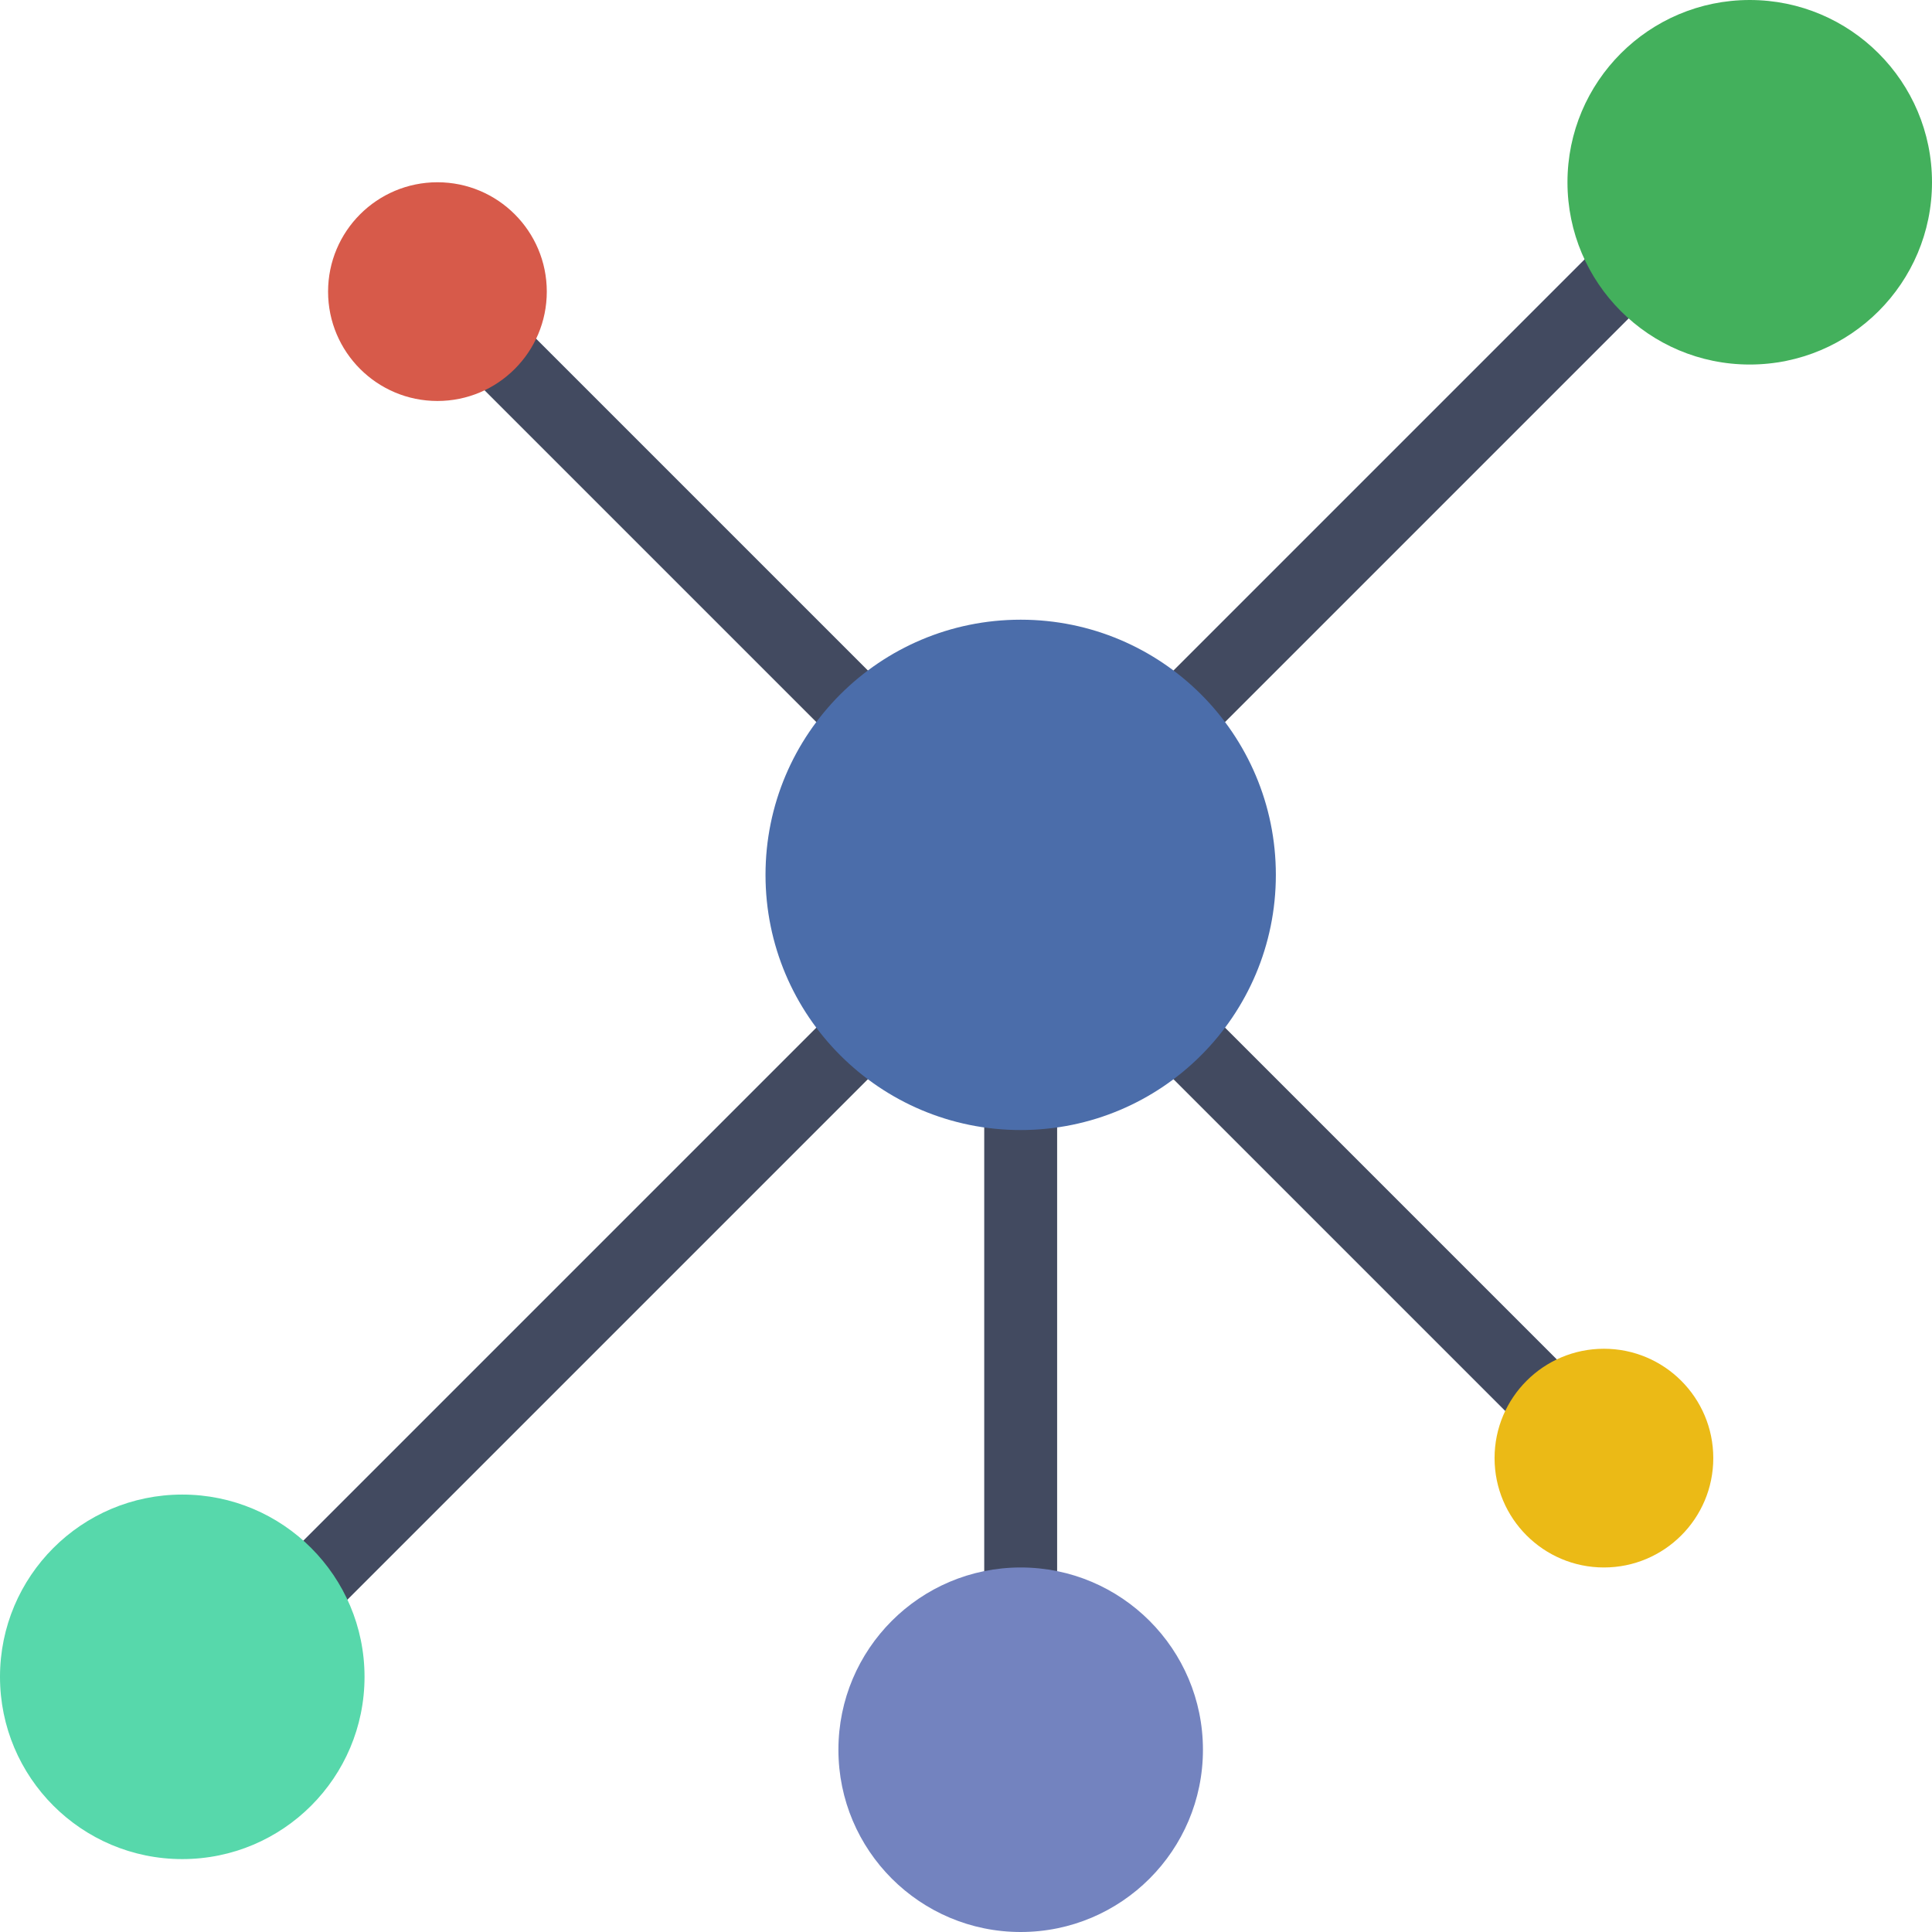
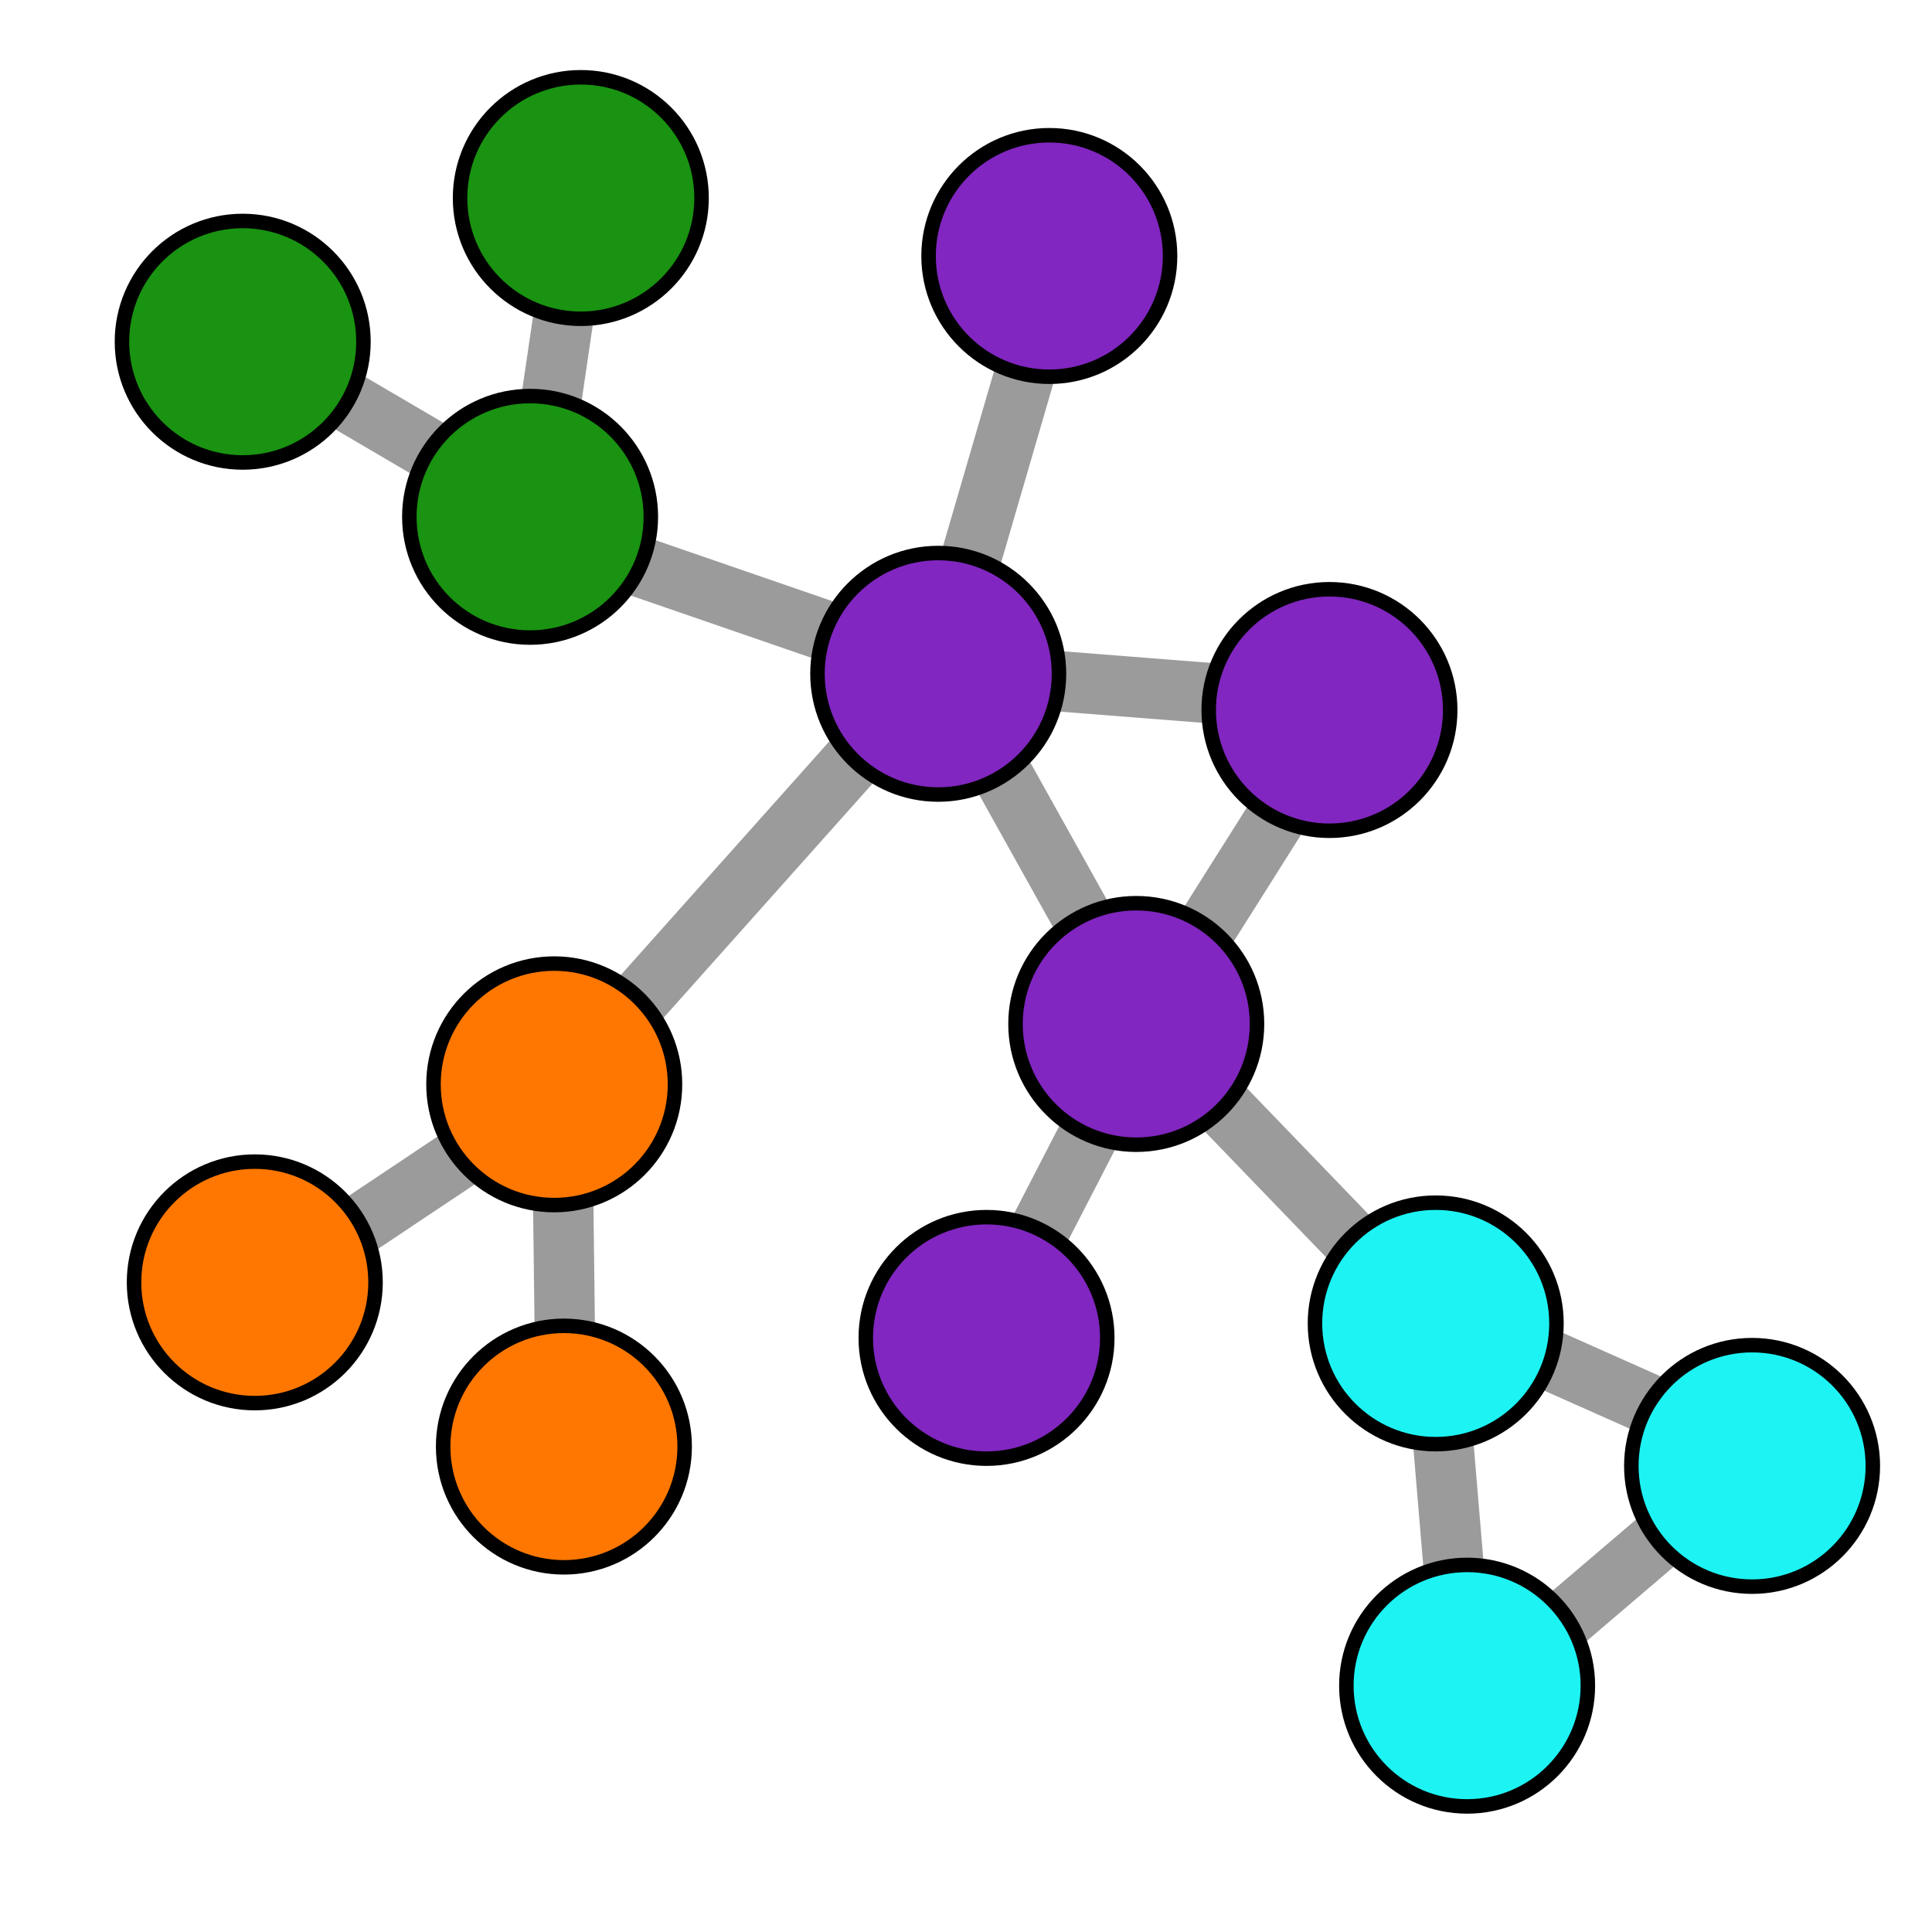
- <svg xmlns="http://www.w3.org/2000/svg" version="1.1" id="Capa_1" x="0px" y="0px" viewBox="0 0 53 53" style="enable-background:new 0 0 53 53;" xml:space="preserve">
-   <rect x="27" y="28" style="fill:#424A60;" width="2" height="18" />
-   <rect x="37.5" y="2.893" transform="matrix(0.7071 0.7071 -0.7071 0.7071 20.8223 -23.2696)" style="fill:#424A60;" width="2" height="21.213" />
-   <rect x="15" y="21.858" transform="matrix(0.7071 0.7071 -0.7071 0.7071 30.1421 -0.7696)" style="fill:#424A60;" width="2" height="28.284" />
-   <rect x="10.722" y="13.5" transform="matrix(0.7071 0.7071 -0.7071 0.7071 15.6716 -8.8345)" style="fill:#424A60;" width="15.556" height="2" />
-   <rect x="26.893" y="32.5" transform="matrix(0.7071 0.7071 -0.7071 0.7071 34.6716 -16.7046)" style="fill:#424A60;" width="21.213" height="2" />
-   <circle style="fill:#43B05C;" cx="48" cy="5" r="5" />
-   <circle style="fill:#7383BF;" cx="28" cy="48" r="5" />
-   <circle style="fill:#57D8AB;" cx="5" cy="46" r="5" />
-   <circle style="fill:#D75A4A;" cx="12" cy="8" r="3" />
-   <circle style="fill:#EBBA16;" cx="44" cy="40" r="3" />
-   <circle style="fill:#4B6DAA;" cx="28" cy="24" r="7" />
-   <g>
- </g>
-   <g>
- </g>
-   <g>
- </g>
-   <g>
- </g>
-   <g>
- </g>
-   <g>
- </g>
-   <g>
- </g>
-   <g>
- </g>
-   <g>
- </g>
-   <g>
- </g>
-   <g>
- </g>
-   <g>
- </g>
-   <g>
- </g>
-   <g>
- </g>
-   <g>
- </g>
+ <svg xmlns="http://www.w3.org/2000/svg" width="800" height="800">
+   <g class="layer">
+     <line fill="none" id="svg_35" stroke="#9b9b9b" stroke-width="25" transform="rotate(27.6562 442.5 486)" x1="442" x2="443" y1="406.651" y2="565.349" />
+     <line fill="none" id="svg_16" stroke="#9b9b9b" stroke-width="25" x1="241" x2="221" y1="79" y2="215" />
+     <line fill="none" id="svg_21" points="null" stroke="#9b9b9b" stroke-width="25" transform="matrix(1 0 0 1 0 0) rotate(-12.2577 415.058 186.527)" x1="448.789" x2="381.327" y1="124.424" y2="248.63" />
+     <line fill="none" id="svg_22" stroke="#9b9b9b" stroke-width="25" transform="rotate(-28.8108 432.961 352.747)" x1="432.461" x2="433.461" y1="266.666" y2="438.827" />
+     <line fill="none" id="svg_23" stroke="#9b9b9b" stroke-width="25" transform="rotate(-59.1963 168.023 180.423)" x1="167.523" x2="168.523" y1="109.762" y2="251.084" />
+     <circle cx="240.5" cy="82" fill="#199311" id="svg_7" r="50" stroke="#000000" stroke-width="6" />
+     <circle cx="100.5" cy="141.5" fill="#199311" id="svg_1" r="50" stroke="#000000" stroke-width="6" />
+     <line fill="none" id="svg_24" stroke="#9b9b9b" stroke-width="25" transform="rotate(-70.6795 306.5 249)" x1="306" x2="307" y1="153.5" y2="344.5" />
+     <circle cx="219.5" cy="214" fill="#199311" id="svg_8" r="50" stroke="#000000" stroke-width="6" />
+     <line fill="none" id="svg_25" stroke="#9b9b9b" stroke-width="25" transform="rotate(16.1439 308.483 364.88)" x1="364.409" x2="252.558" y1="248.144" y2="481.616" />
+     <circle cx="434.5" cy="106" fill="#8126c0" id="svg_11" r="50" stroke="#000000" stroke-width="6" transform="matrix(1 0 0 1 0 0)" />
+     <line fill="none" id="svg_26" stroke="#9b9b9b" stroke-width="25" transform="rotate(56.7396 180.493 486.116)" x1="179.993" x2="180.993" y1="424.401" y2="547.83" />
+     <circle cx="105.5" cy="531" fill="#ff7700" id="svg_14" r="50" stroke="#000000" stroke-width="6" />
+     <line fill="none" id="svg_27" stroke="#9b9b9b" stroke-width="25" x1="232.672" x2="234.328" y1="453.503" y2="588.497" />
+     <circle cx="233.5" cy="599" fill="#ff7700" id="svg_2" r="50" stroke="#000000" stroke-width="6" />
+     <circle cx="229.5" cy="449" fill="#ff7700" id="svg_13" r="50" stroke="#000000" stroke-width="6" />
+     <line fill="none" id="svg_28" stroke="#9b9b9b" stroke-width="25" transform="rotate(94.8181 477.571 285.163)" x1="477.071" x2="478.071" y1="199.628" y2="370.698" />
+     <line fill="none" id="svg_29" stroke="#9b9b9b" stroke-width="25" transform="rotate(32.6163 512.86 363.23)" x1="512.36" x2="513.36" y1="283.882" y2="442.579" />
+     <circle cx="550.5" cy="294" fill="#8126c0" id="svg_3" r="50" stroke="#000000" stroke-width="6" />
+     <line fill="none" id="svg_30" stroke="#9b9b9b" stroke-width="25" transform="rotate(-4.44738 599.591 621.032)" x1="599.091" x2="600.091" y1="539.606" y2="702.458" />
+     <line fill="none" id="svg_31" stroke="#9b9b9b" stroke-width="25" transform="rotate(49.8812 669.355 652.548)" x1="668.855" x2="669.855" y1="570.314" y2="734.782" />
+     <circle cx="607.5" cy="698" fill="#1df3f3" id="svg_9" r="50" stroke="#000000" stroke-width="6" />
+     <line fill="none" id="svg_32" stroke="#9b9b9b" stroke-width="25" transform="rotate(-65.6646 661.509 571.979)" x1="661.009" x2="662.009" y1="488.562" y2="655.396" />
+     <circle cx="725.5" cy="607" fill="#1df3f3" id="svg_4" r="50" stroke="#000000" stroke-width="6" />
+     <line fill="none" id="svg_33" stroke="#9b9b9b" stroke-width="25" transform="rotate(-43.6103 531.588 484.44)" x1="531.088" x2="532.088" y1="399.216" y2="569.664" />
+     <circle cx="594.5" cy="548" fill="#1df3f3" id="svg_10" r="50" stroke="#000000" stroke-width="6" />
+     <circle cx="470.5" cy="424" fill="#8126c0" id="svg_12" r="50" stroke="#000000" stroke-width="6" />
+     <circle cx="388.5" cy="279" fill="#8126c0" id="svg_15" r="50" stroke="#000000" stroke-width="6" />
+     <circle cx="408.5" cy="554" fill="#8126c0" id="svg_34" r="50" stroke="#000000" stroke-width="6" />
+   </g>
</svg>
